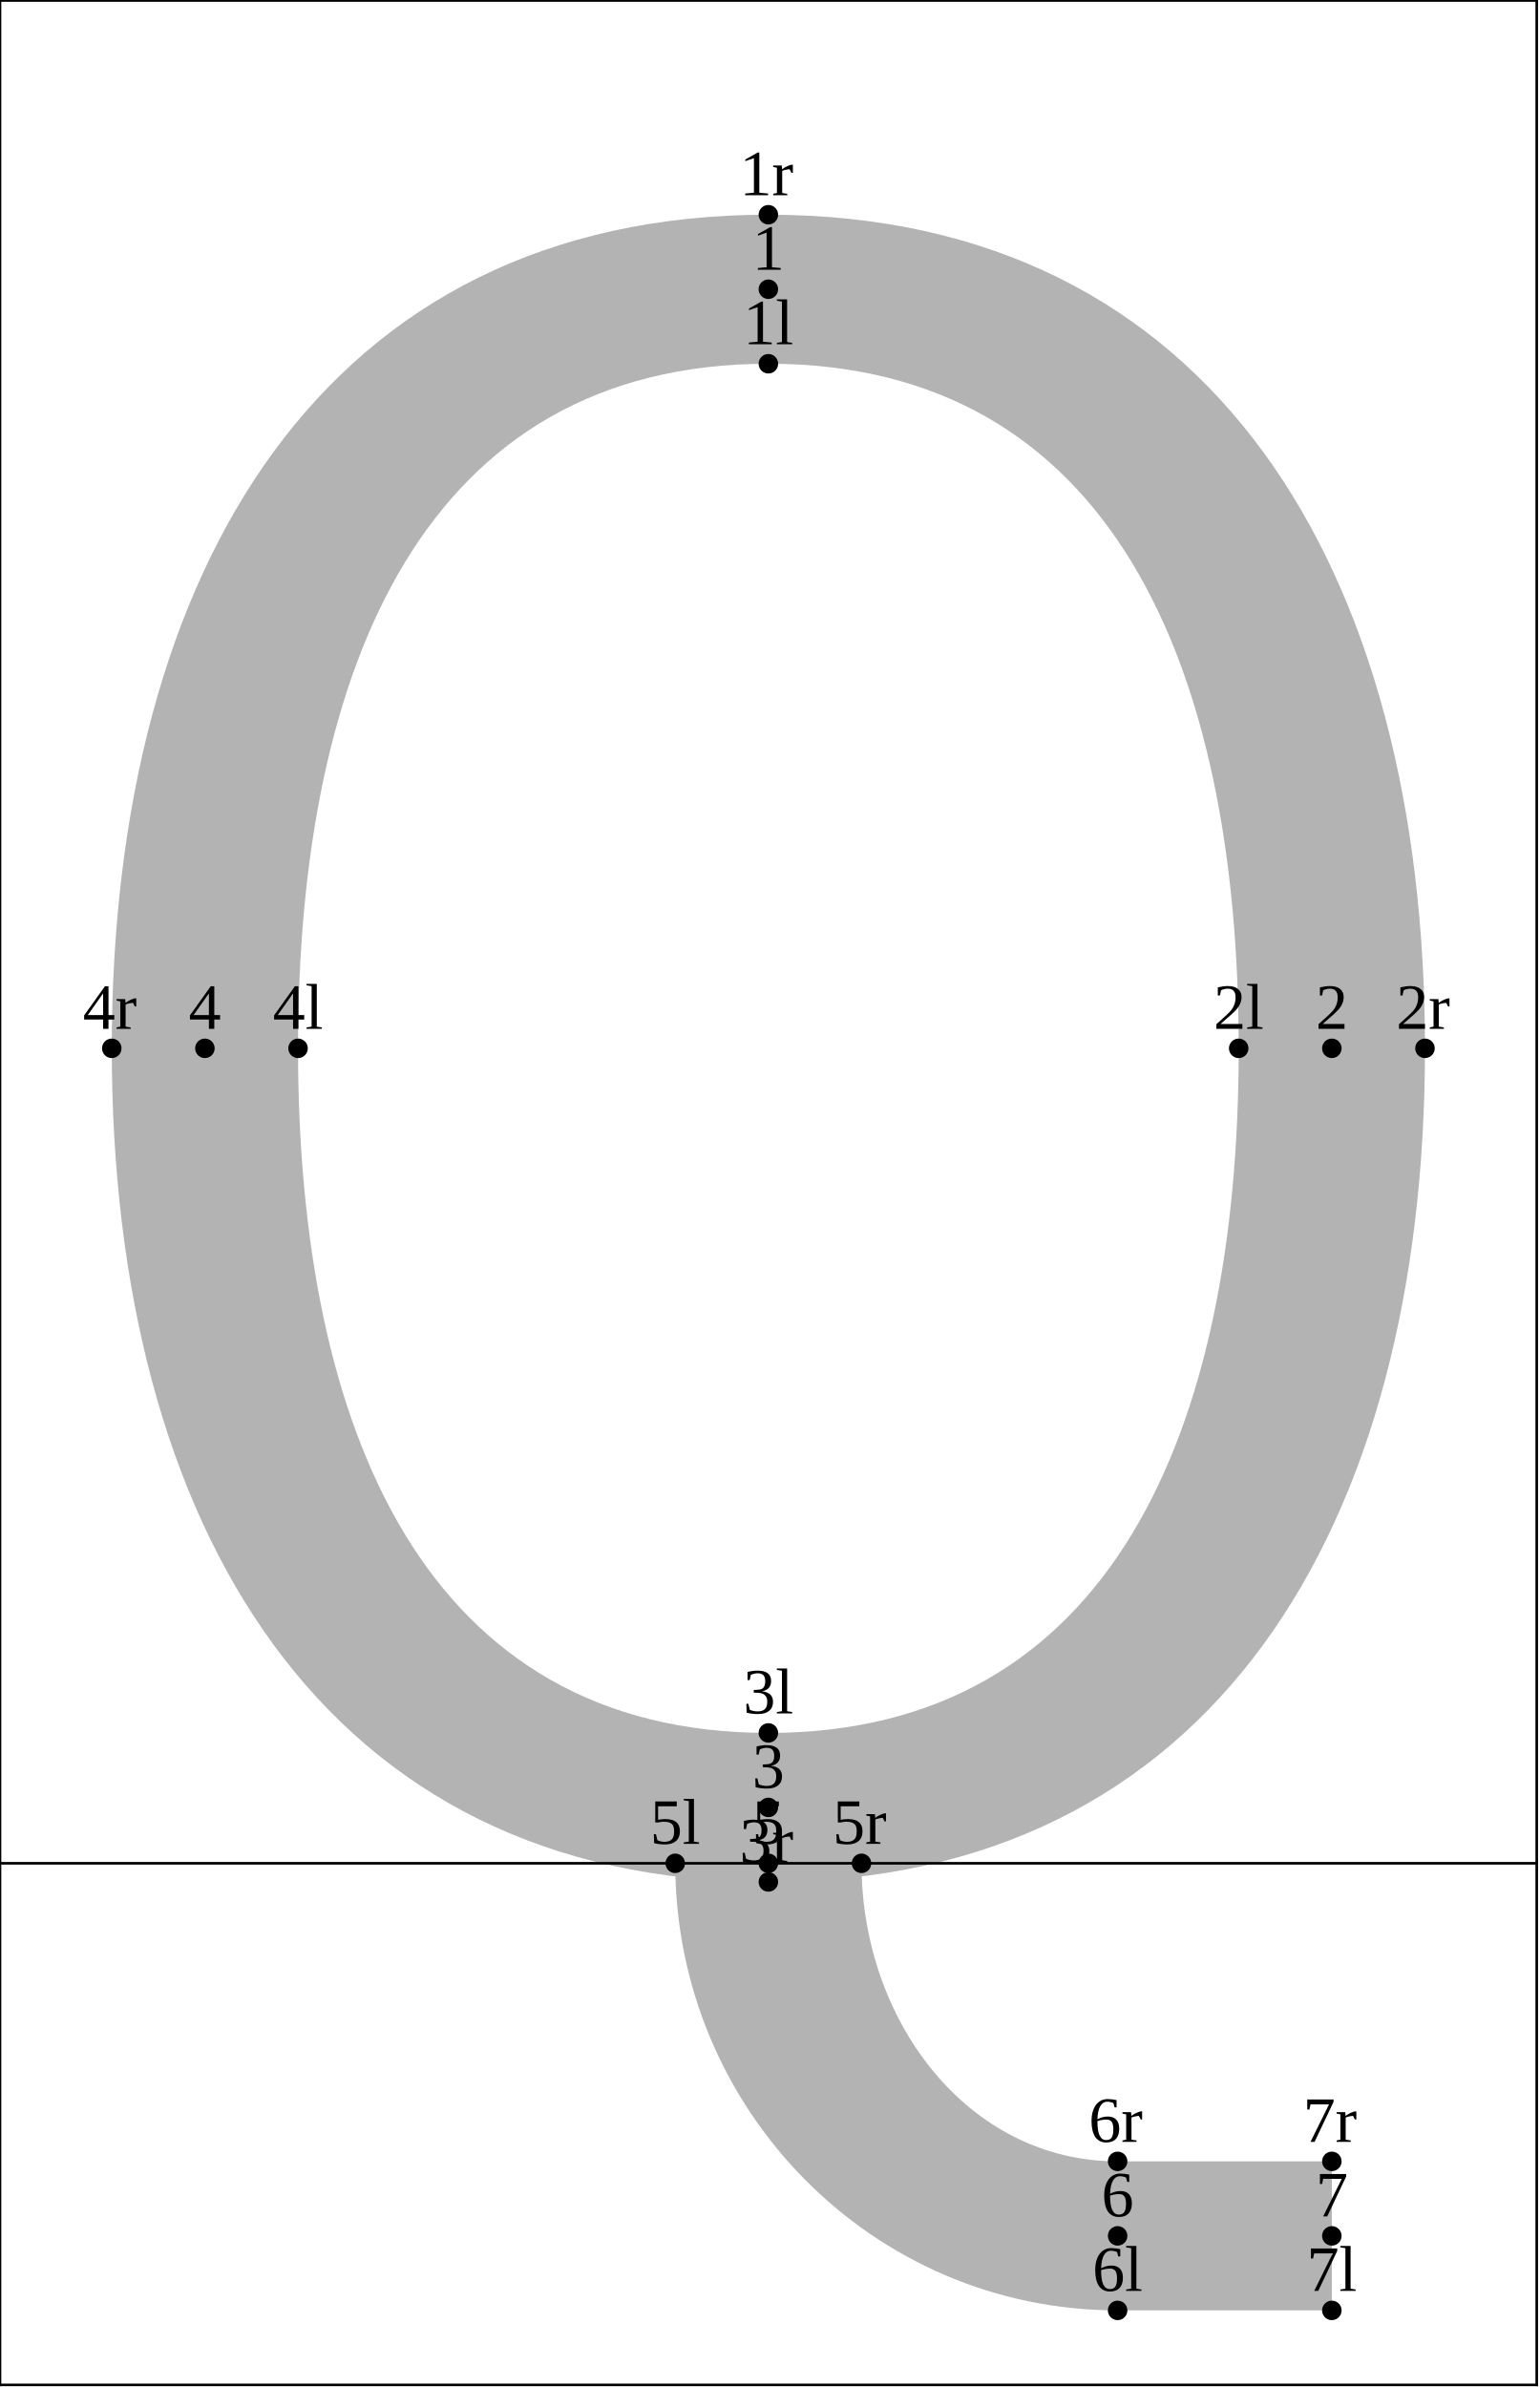
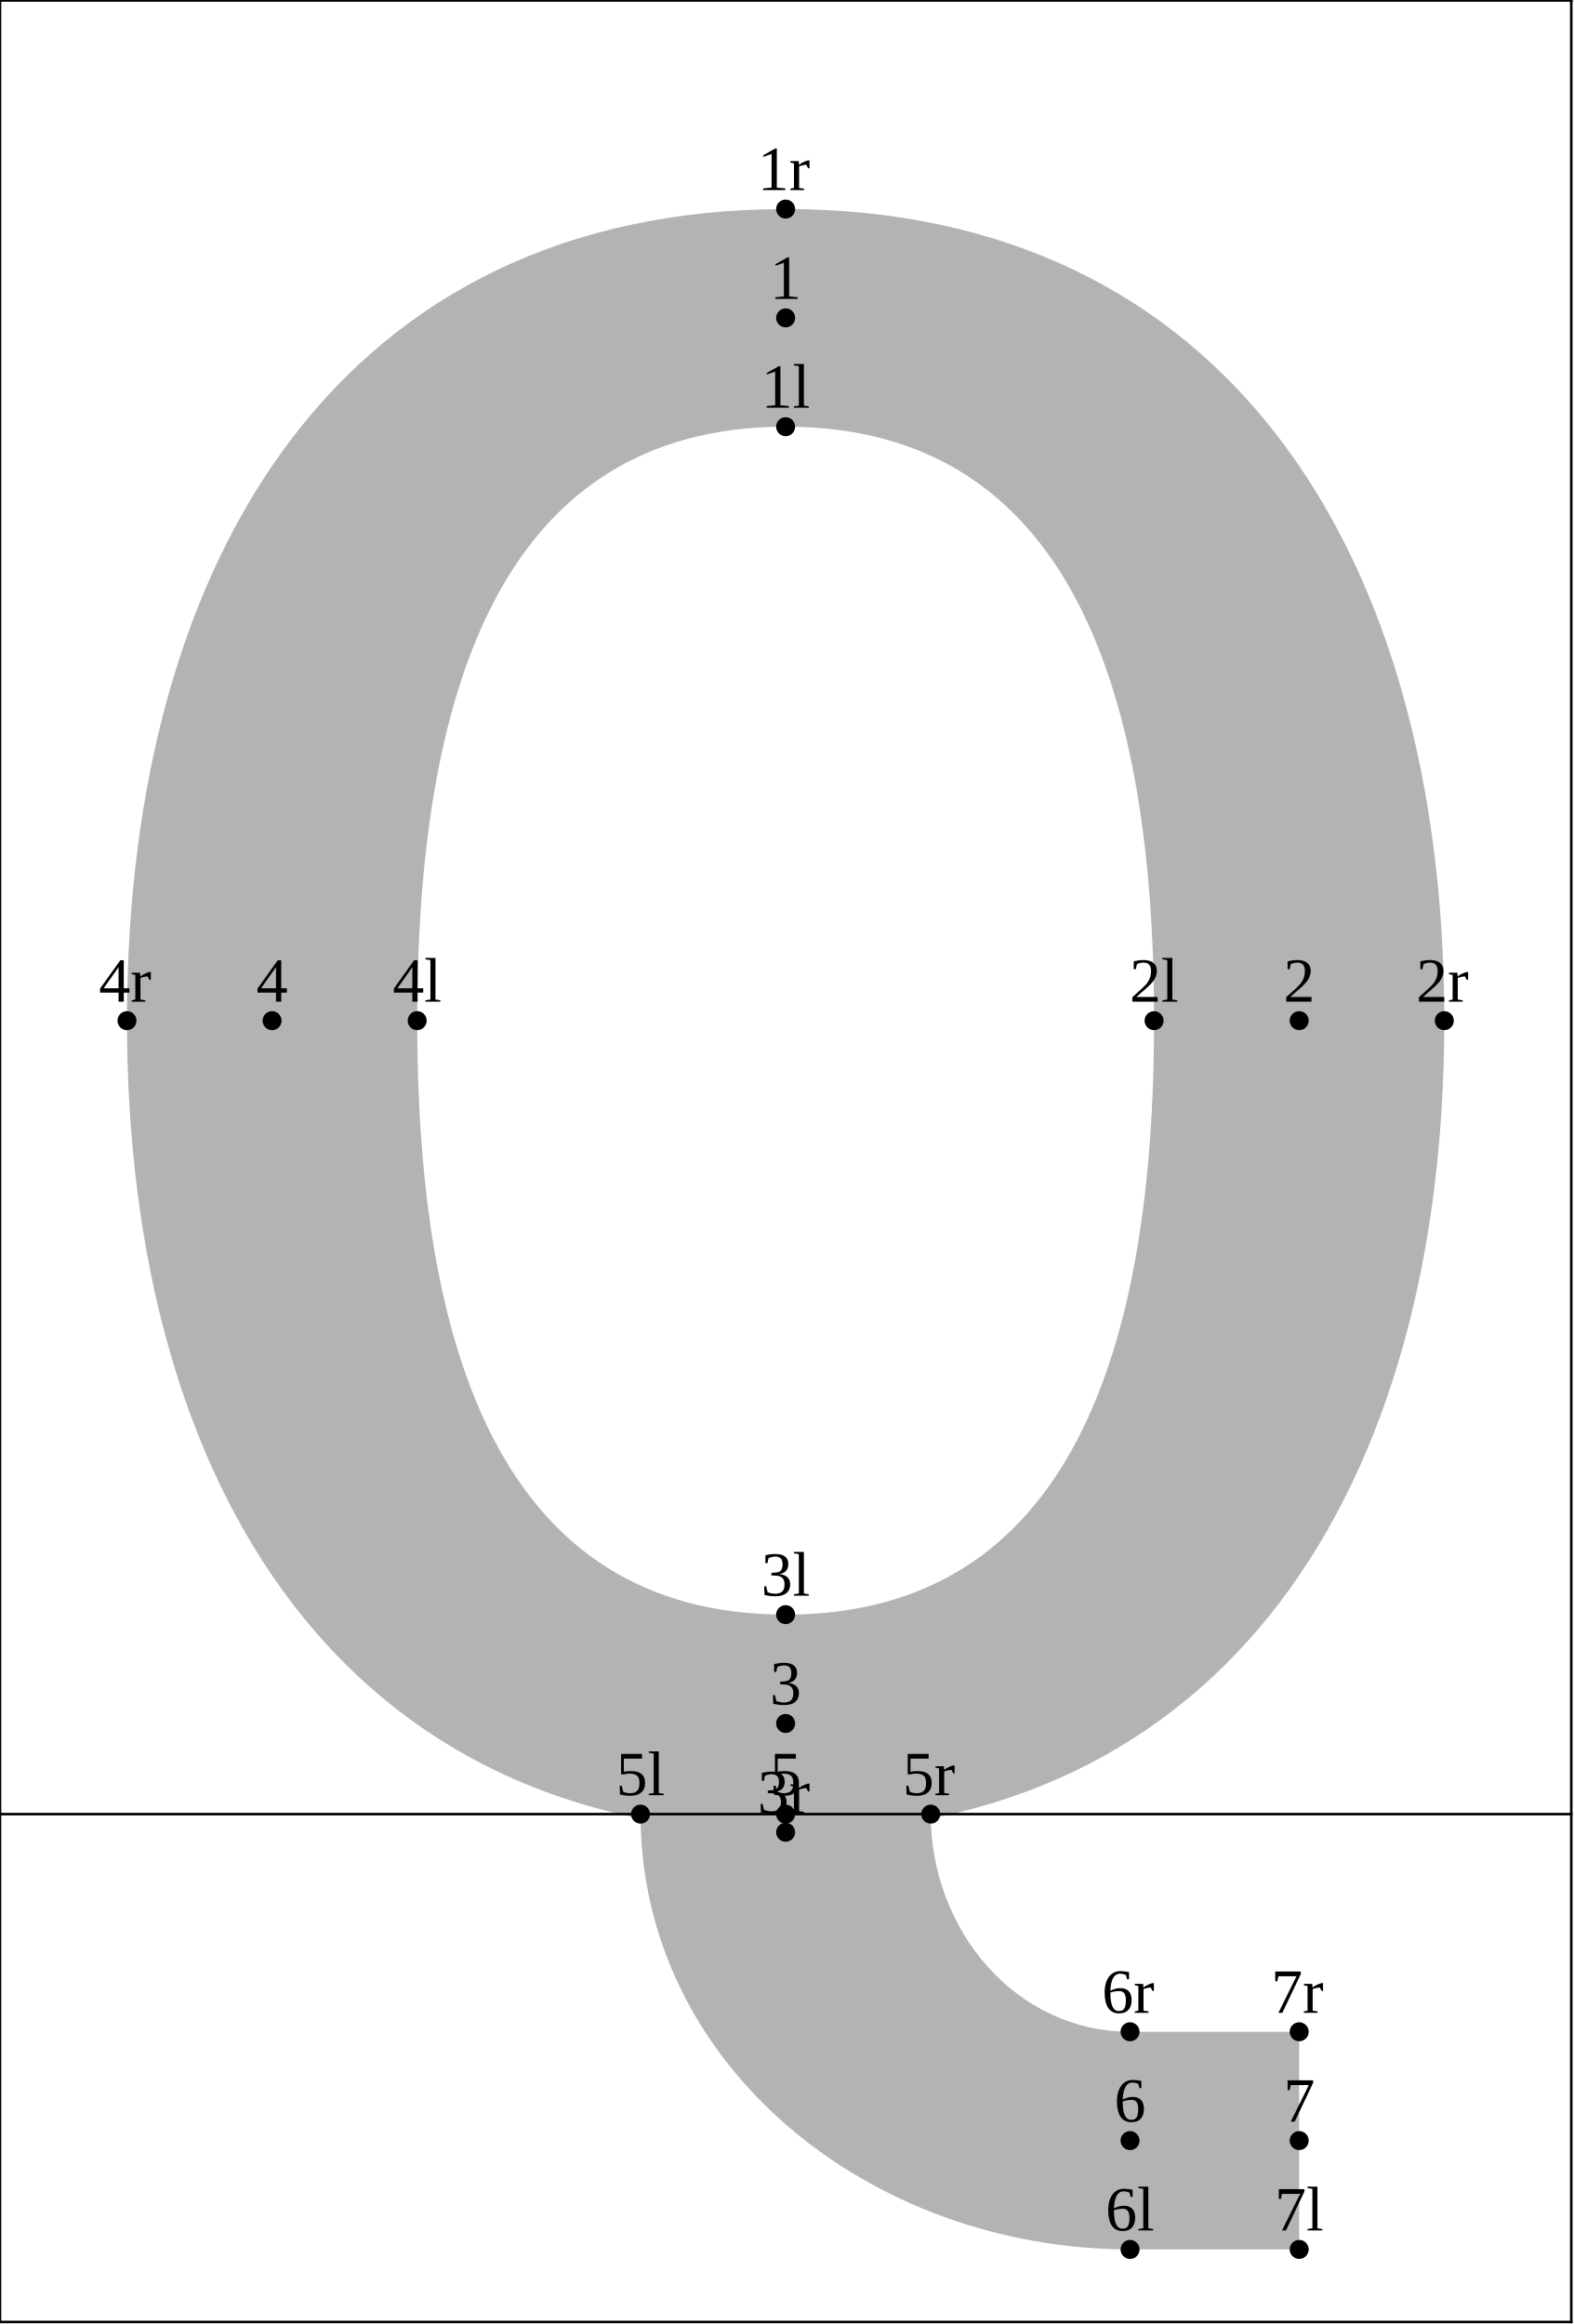
- <svg xmlns="http://www.w3.org/2000/svg" version="1.1" width="237.112" height="367.662" viewBox="0 0 237.112 367.662">
-   <path d="M118.356 33.073C186.707 33.073,219.497 87.627,219.497 161.471C219.497 235.315,186.707 289.869,118.356 289.869C50.005 289.869,17.215 235.315,17.215 161.471C17.215 87.627,50.005 33.073,118.356 33.073L118.356 56.027C65.648 56.027,45.908 102.489,45.908 161.471C45.908 220.453,65.648 266.915,118.356 266.915C171.064 266.915,190.804 220.453,190.804 161.471C190.804 102.489,171.064 56.027,118.356 56.027L118.356 33.073Z" style="fill: rgb(70%,70%,70%);stroke: none;" />
-   <path d="M132.702 287C132.702 311.262,149.092 332.908,172.155 332.908L205.151 332.908L205.151 355.862L172.155 355.862C134.389 355.862,104.01 324.902,104.01 287Z" style="fill: rgb(70%,70%,70%);stroke: none;" />
-   <g transform="translate(114.4816 53.02661)" style="fill: rgb(0%,0%,0%);">
+ <svg xmlns="http://www.w3.org/2000/svg" version="1.1" width="248.948" height="367.662" viewBox="0 0 248.948 367.662">
+   <path d="M124.274 33.073C193.697 33.073,228.464 87.124,228.464 161.471C228.464 235.818,193.697 289.869,124.274 289.869C54.851 289.869,20.085 235.818,20.085 161.471C20.085 87.124,54.851 33.073,124.274 33.073L124.274 67.504C79.029 67.504,65.992 109.839,65.992 161.471C65.992 213.103,79.029 255.438,124.274 255.438C169.519 255.438,182.556 213.103,182.556 161.471C182.556 109.839,169.519 67.504,124.274 67.504L124.274 33.073Z" style="fill: rgb(70%,70%,70%);stroke: none;" />
+   <path d="M147.228 287C147.228 305.51,160.79 321.43,178.755 321.43L205.51 321.43L205.51 355.862L178.755 355.862C137.462 355.862,101.32 326.691,101.32 287Z" style="fill: rgb(70%,70%,70%);stroke: none;" />
+   <g transform="translate(120.3997 64.50382)" style="fill: rgb(0%,0%,0%);">
    <text font-size="9.963">1l</text>
  </g>
-   <path d="M118.356 56.027l0 0" style="stroke:rgb(0%,0%,0%); stroke-width: 3;stroke-linecap: round;stroke-linejoin: round;stroke-miterlimit: 10;fill: none;" />
-   <g transform="translate(186.9299 158.471)" style="fill: rgb(0%,0%,0%);">
+   <path d="M124.274 67.504l0 0" style="stroke:rgb(0%,0%,0%); stroke-width: 3;stroke-linecap: round;stroke-linejoin: round;stroke-miterlimit: 10;fill: none;" />
+   <g transform="translate(178.6816 158.471)" style="fill: rgb(0%,0%,0%);">
    <text font-size="9.963">2l</text>
  </g>
-   <path d="M190.804 161.471l0 0" style="stroke:rgb(0%,0%,0%); stroke-width: 3;stroke-linecap: round;stroke-linejoin: round;stroke-miterlimit: 10;fill: none;" />
-   <g transform="translate(114.4816 263.9155)" style="fill: rgb(0%,0%,0%);">
+   <path d="M182.556 161.471l0 0" style="stroke:rgb(0%,0%,0%); stroke-width: 3;stroke-linecap: round;stroke-linejoin: round;stroke-miterlimit: 10;fill: none;" />
+   <g transform="translate(120.3997 252.4382)" style="fill: rgb(0%,0%,0%);">
    <text font-size="9.963">3l</text>
  </g>
-   <path d="M118.356 266.915l0 0" style="stroke:rgb(0%,0%,0%); stroke-width: 3;stroke-linecap: round;stroke-linejoin: round;stroke-miterlimit: 10;fill: none;" />
-   <g transform="translate(42.0333 158.471)" style="fill: rgb(0%,0%,0%);">
+   <path d="M124.274 255.438l0 0" style="stroke:rgb(0%,0%,0%); stroke-width: 3;stroke-linecap: round;stroke-linejoin: round;stroke-miterlimit: 10;fill: none;" />
+   <g transform="translate(62.11786 158.471)" style="fill: rgb(0%,0%,0%);">
    <text font-size="9.963">4l</text>
  </g>
-   <path d="M45.908 161.471l0 0" style="stroke:rgb(0%,0%,0%); stroke-width: 3;stroke-linecap: round;stroke-linejoin: round;stroke-miterlimit: 10;fill: none;" />
-   <g transform="translate(100.1354 284)" style="fill: rgb(0%,0%,0%);">
+   <path d="M65.992 161.471l0 0" style="stroke:rgb(0%,0%,0%); stroke-width: 3;stroke-linecap: round;stroke-linejoin: round;stroke-miterlimit: 10;fill: none;" />
+   <g transform="translate(97.44586 284)" style="fill: rgb(0%,0%,0%);">
    <text font-size="9.963">5l</text>
  </g>
-   <path d="M104.01 287l0 0" style="stroke:rgb(0%,0%,0%); stroke-width: 3;stroke-linecap: round;stroke-linejoin: round;stroke-miterlimit: 10;fill: none;" />
-   <g transform="translate(168.2807 352.8615)" style="fill: rgb(0%,0%,0%);">
+   <path d="M101.32 287l0 0" style="stroke:rgb(0%,0%,0%); stroke-width: 3;stroke-linecap: round;stroke-linejoin: round;stroke-miterlimit: 10;fill: none;" />
+   <g transform="translate(174.8804 352.8615)" style="fill: rgb(0%,0%,0%);">
    <text font-size="9.963">6l</text>
  </g>
-   <path d="M172.155 355.862l0 0" style="stroke:rgb(0%,0%,0%); stroke-width: 3;stroke-linecap: round;stroke-linejoin: round;stroke-miterlimit: 10;fill: none;" />
-   <g transform="translate(201.2761 352.8615)" style="fill: rgb(0%,0%,0%);">
+   <path d="M178.755 355.862l0 0" style="stroke:rgb(0%,0%,0%); stroke-width: 3;stroke-linecap: round;stroke-linejoin: round;stroke-miterlimit: 10;fill: none;" />
+   <g transform="translate(201.6354 352.8615)" style="fill: rgb(0%,0%,0%);">
    <text font-size="9.963">7l</text>
  </g>
-   <path d="M205.151 355.862l0 0" style="stroke:rgb(0%,0%,0%); stroke-width: 3;stroke-linecap: round;stroke-linejoin: round;stroke-miterlimit: 10;fill: none;" />
-   <g transform="translate(115.8653 41.5497)" style="fill: rgb(0%,0%,0%);">
+   <path d="M205.51 355.862l0 0" style="stroke:rgb(0%,0%,0%); stroke-width: 3;stroke-linecap: round;stroke-linejoin: round;stroke-miterlimit: 10;fill: none;" />
+   <g transform="translate(121.7834 47.28828)" style="fill: rgb(0%,0%,0%);">
    <text font-size="9.963">1</text>
  </g>
-   <path d="M118.356 44.55l0 0" style="stroke:rgb(0%,0%,0%); stroke-width: 3;stroke-linecap: round;stroke-linejoin: round;stroke-miterlimit: 10;fill: none;" />
-   <g transform="translate(202.6599 158.471)" style="fill: rgb(0%,0%,0%);">
+   <path d="M124.274 50.288l0 0" style="stroke:rgb(0%,0%,0%); stroke-width: 3;stroke-linecap: round;stroke-linejoin: round;stroke-miterlimit: 10;fill: none;" />
+   <g transform="translate(203.0191 158.471)" style="fill: rgb(0%,0%,0%);">
    <text font-size="9.963">2</text>
  </g>
-   <path d="M205.151 161.471l0 0" style="stroke:rgb(0%,0%,0%); stroke-width: 3;stroke-linecap: round;stroke-linejoin: round;stroke-miterlimit: 10;fill: none;" />
-   <g transform="translate(115.8653 275.3924)" style="fill: rgb(0%,0%,0%);">
+   <path d="M205.51 161.471l0 0" style="stroke:rgb(0%,0%,0%); stroke-width: 3;stroke-linecap: round;stroke-linejoin: round;stroke-miterlimit: 10;fill: none;" />
+   <g transform="translate(121.7834 269.6538)" style="fill: rgb(0%,0%,0%);">
    <text font-size="9.963">3</text>
  </g>
-   <path d="M118.356 278.392l0 0" style="stroke:rgb(0%,0%,0%); stroke-width: 3;stroke-linecap: round;stroke-linejoin: round;stroke-miterlimit: 10;fill: none;" />
-   <g transform="translate(29.07079 158.471)" style="fill: rgb(0%,0%,0%);">
+   <path d="M124.274 272.654l0 0" style="stroke:rgb(0%,0%,0%); stroke-width: 3;stroke-linecap: round;stroke-linejoin: round;stroke-miterlimit: 10;fill: none;" />
+   <g transform="translate(40.54771 158.471)" style="fill: rgb(0%,0%,0%);">
    <text font-size="9.963">4</text>
  </g>
-   <path d="M31.561 161.471l0 0" style="stroke:rgb(0%,0%,0%); stroke-width: 3;stroke-linecap: round;stroke-linejoin: round;stroke-miterlimit: 10;fill: none;" />
-   <g transform="translate(115.8653 284)" style="fill: rgb(0%,0%,0%);">
+   <path d="M43.038 161.471l0 0" style="stroke:rgb(0%,0%,0%); stroke-width: 3;stroke-linecap: round;stroke-linejoin: round;stroke-miterlimit: 10;fill: none;" />
+   <g transform="translate(121.7834 284)" style="fill: rgb(0%,0%,0%);">
    <text font-size="9.963">5</text>
  </g>
-   <path d="M118.356 287l0 0" style="stroke:rgb(0%,0%,0%); stroke-width: 3;stroke-linecap: round;stroke-linejoin: round;stroke-miterlimit: 10;fill: none;" />
-   <g transform="translate(169.6644 341.3846)" style="fill: rgb(0%,0%,0%);">
+   <path d="M124.274 287l0 0" style="stroke:rgb(0%,0%,0%); stroke-width: 3;stroke-linecap: round;stroke-linejoin: round;stroke-miterlimit: 10;fill: none;" />
+   <g transform="translate(176.2641 335.646)" style="fill: rgb(0%,0%,0%);">
    <text font-size="9.963">6</text>
  </g>
-   <path d="M172.155 344.385l0 0" style="stroke:rgb(0%,0%,0%); stroke-width: 3;stroke-linecap: round;stroke-linejoin: round;stroke-miterlimit: 10;fill: none;" />
-   <g transform="translate(202.6599 341.3846)" style="fill: rgb(0%,0%,0%);">
+   <path d="M178.755 338.646l0 0" style="stroke:rgb(0%,0%,0%); stroke-width: 3;stroke-linecap: round;stroke-linejoin: round;stroke-miterlimit: 10;fill: none;" />
+   <g transform="translate(203.0191 335.646)" style="fill: rgb(0%,0%,0%);">
    <text font-size="9.963">7</text>
  </g>
-   <path d="M205.151 344.385l0 0" style="stroke:rgb(0%,0%,0%); stroke-width: 3;stroke-linecap: round;stroke-linejoin: round;stroke-miterlimit: 10;fill: none;" />
-   <g transform="translate(113.9143 30.07277)" style="fill: rgb(0%,0%,0%);">
+   <path d="M205.51 338.646l0 0" style="stroke:rgb(0%,0%,0%); stroke-width: 3;stroke-linecap: round;stroke-linejoin: round;stroke-miterlimit: 10;fill: none;" />
+   <g transform="translate(119.8324 30.07277)" style="fill: rgb(0%,0%,0%);">
    <text font-size="9.963">1r</text>
  </g>
-   <path d="M118.356 33.073l0 0" style="stroke:rgb(0%,0%,0%); stroke-width: 3;stroke-linecap: round;stroke-linejoin: round;stroke-miterlimit: 10;fill: none;" />
-   <g transform="translate(215.055 158.471)" style="fill: rgb(0%,0%,0%);">
+   <path d="M124.274 33.073l0 0" style="stroke:rgb(0%,0%,0%); stroke-width: 3;stroke-linecap: round;stroke-linejoin: round;stroke-miterlimit: 10;fill: none;" />
+   <g transform="translate(224.0219 158.471)" style="fill: rgb(0%,0%,0%);">
    <text font-size="9.963">2r</text>
  </g>
-   <path d="M219.497 161.471l0 0" style="stroke:rgb(0%,0%,0%); stroke-width: 3;stroke-linecap: round;stroke-linejoin: round;stroke-miterlimit: 10;fill: none;" />
-   <g transform="translate(113.9143 286.8693)" style="fill: rgb(0%,0%,0%);">
+   <path d="M228.464 161.471l0 0" style="stroke:rgb(0%,0%,0%); stroke-width: 3;stroke-linecap: round;stroke-linejoin: round;stroke-miterlimit: 10;fill: none;" />
+   <g transform="translate(119.8324 286.8693)" style="fill: rgb(0%,0%,0%);">
    <text font-size="9.963">3r</text>
  </g>
-   <path d="M118.356 289.869l0 0" style="stroke:rgb(0%,0%,0%); stroke-width: 3;stroke-linecap: round;stroke-linejoin: round;stroke-miterlimit: 10;fill: none;" />
-   <g transform="translate(12.77353 158.471)" style="fill: rgb(0%,0%,0%);">
+   <path d="M124.274 289.869l0 0" style="stroke:rgb(0%,0%,0%); stroke-width: 3;stroke-linecap: round;stroke-linejoin: round;stroke-miterlimit: 10;fill: none;" />
+   <g transform="translate(15.64284 158.471)" style="fill: rgb(0%,0%,0%);">
    <text font-size="9.963">4r</text>
  </g>
-   <path d="M17.215 161.471l0 0" style="stroke:rgb(0%,0%,0%); stroke-width: 3;stroke-linecap: round;stroke-linejoin: round;stroke-miterlimit: 10;fill: none;" />
-   <g transform="translate(128.2605 284)" style="fill: rgb(0%,0%,0%);">
+   <path d="M20.085 161.471l0 0" style="stroke:rgb(0%,0%,0%); stroke-width: 3;stroke-linecap: round;stroke-linejoin: round;stroke-miterlimit: 10;fill: none;" />
+   <g transform="translate(142.7862 284)" style="fill: rgb(0%,0%,0%);">
    <text font-size="9.963">5r</text>
  </g>
-   <path d="M132.702 287l0 0" style="stroke:rgb(0%,0%,0%); stroke-width: 3;stroke-linecap: round;stroke-linejoin: round;stroke-miterlimit: 10;fill: none;" />
-   <g transform="translate(167.7134 329.9077)" style="fill: rgb(0%,0%,0%);">
+   <path d="M147.228 287l0 0" style="stroke:rgb(0%,0%,0%); stroke-width: 3;stroke-linecap: round;stroke-linejoin: round;stroke-miterlimit: 10;fill: none;" />
+   <g transform="translate(174.313 318.4305)" style="fill: rgb(0%,0%,0%);">
    <text font-size="9.963">6r</text>
  </g>
-   <path d="M172.155 332.908l0 0" style="stroke:rgb(0%,0%,0%); stroke-width: 3;stroke-linecap: round;stroke-linejoin: round;stroke-miterlimit: 10;fill: none;" />
-   <g transform="translate(200.7088 329.9077)" style="fill: rgb(0%,0%,0%);">
+   <path d="M178.755 321.43l0 0" style="stroke:rgb(0%,0%,0%); stroke-width: 3;stroke-linecap: round;stroke-linejoin: round;stroke-miterlimit: 10;fill: none;" />
+   <g transform="translate(201.0681 318.4305)" style="fill: rgb(0%,0%,0%);">
    <text font-size="9.963">7r</text>
  </g>
-   <path d="M205.151 332.908l0 0" style="stroke:rgb(0%,0%,0%); stroke-width: 3;stroke-linecap: round;stroke-linejoin: round;stroke-miterlimit: 10;fill: none;" />
-   <path d="M0 287L236.712 287" style="stroke:rgb(0%,0%,0%); stroke-width: 0.4;stroke-linecap: square;stroke-linejoin: round;stroke-miterlimit: 10;fill: none;" />
-   <path d="M0 0.077L236.712 0.077" style="stroke:rgb(0%,0%,0%); stroke-width: 0.4;stroke-linecap: square;stroke-linejoin: round;stroke-miterlimit: 10;fill: none;" />
-   <path d="M0 367.339L236.712 367.339" style="stroke:rgb(0%,0%,0%); stroke-width: 0.4;stroke-linecap: square;stroke-linejoin: round;stroke-miterlimit: 10;fill: none;" />
+   <path d="M205.51 321.43l0 0" style="stroke:rgb(0%,0%,0%); stroke-width: 3;stroke-linecap: round;stroke-linejoin: round;stroke-miterlimit: 10;fill: none;" />
+   <path d="M0 287L248.548 287" style="stroke:rgb(0%,0%,0%); stroke-width: 0.4;stroke-linecap: square;stroke-linejoin: round;stroke-miterlimit: 10;fill: none;" />
+   <path d="M0 0.077L248.548 0.077" style="stroke:rgb(0%,0%,0%); stroke-width: 0.4;stroke-linecap: square;stroke-linejoin: round;stroke-miterlimit: 10;fill: none;" />
+   <path d="M0 367.339L248.548 367.339" style="stroke:rgb(0%,0%,0%); stroke-width: 0.4;stroke-linecap: square;stroke-linejoin: round;stroke-miterlimit: 10;fill: none;" />
  <path d="M0 367.339L0 0.077" style="stroke:rgb(0%,0%,0%); stroke-width: 0.4;stroke-linecap: square;stroke-linejoin: round;stroke-miterlimit: 10;fill: none;" />
-   <path d="M236.712 367.339L236.712 0.077" style="stroke:rgb(0%,0%,0%); stroke-width: 0.4;stroke-linecap: square;stroke-linejoin: round;stroke-miterlimit: 10;fill: none;" />
+   <path d="M248.548 367.339L248.548 0.077" style="stroke:rgb(0%,0%,0%); stroke-width: 0.4;stroke-linecap: square;stroke-linejoin: round;stroke-miterlimit: 10;fill: none;" />
</svg>
